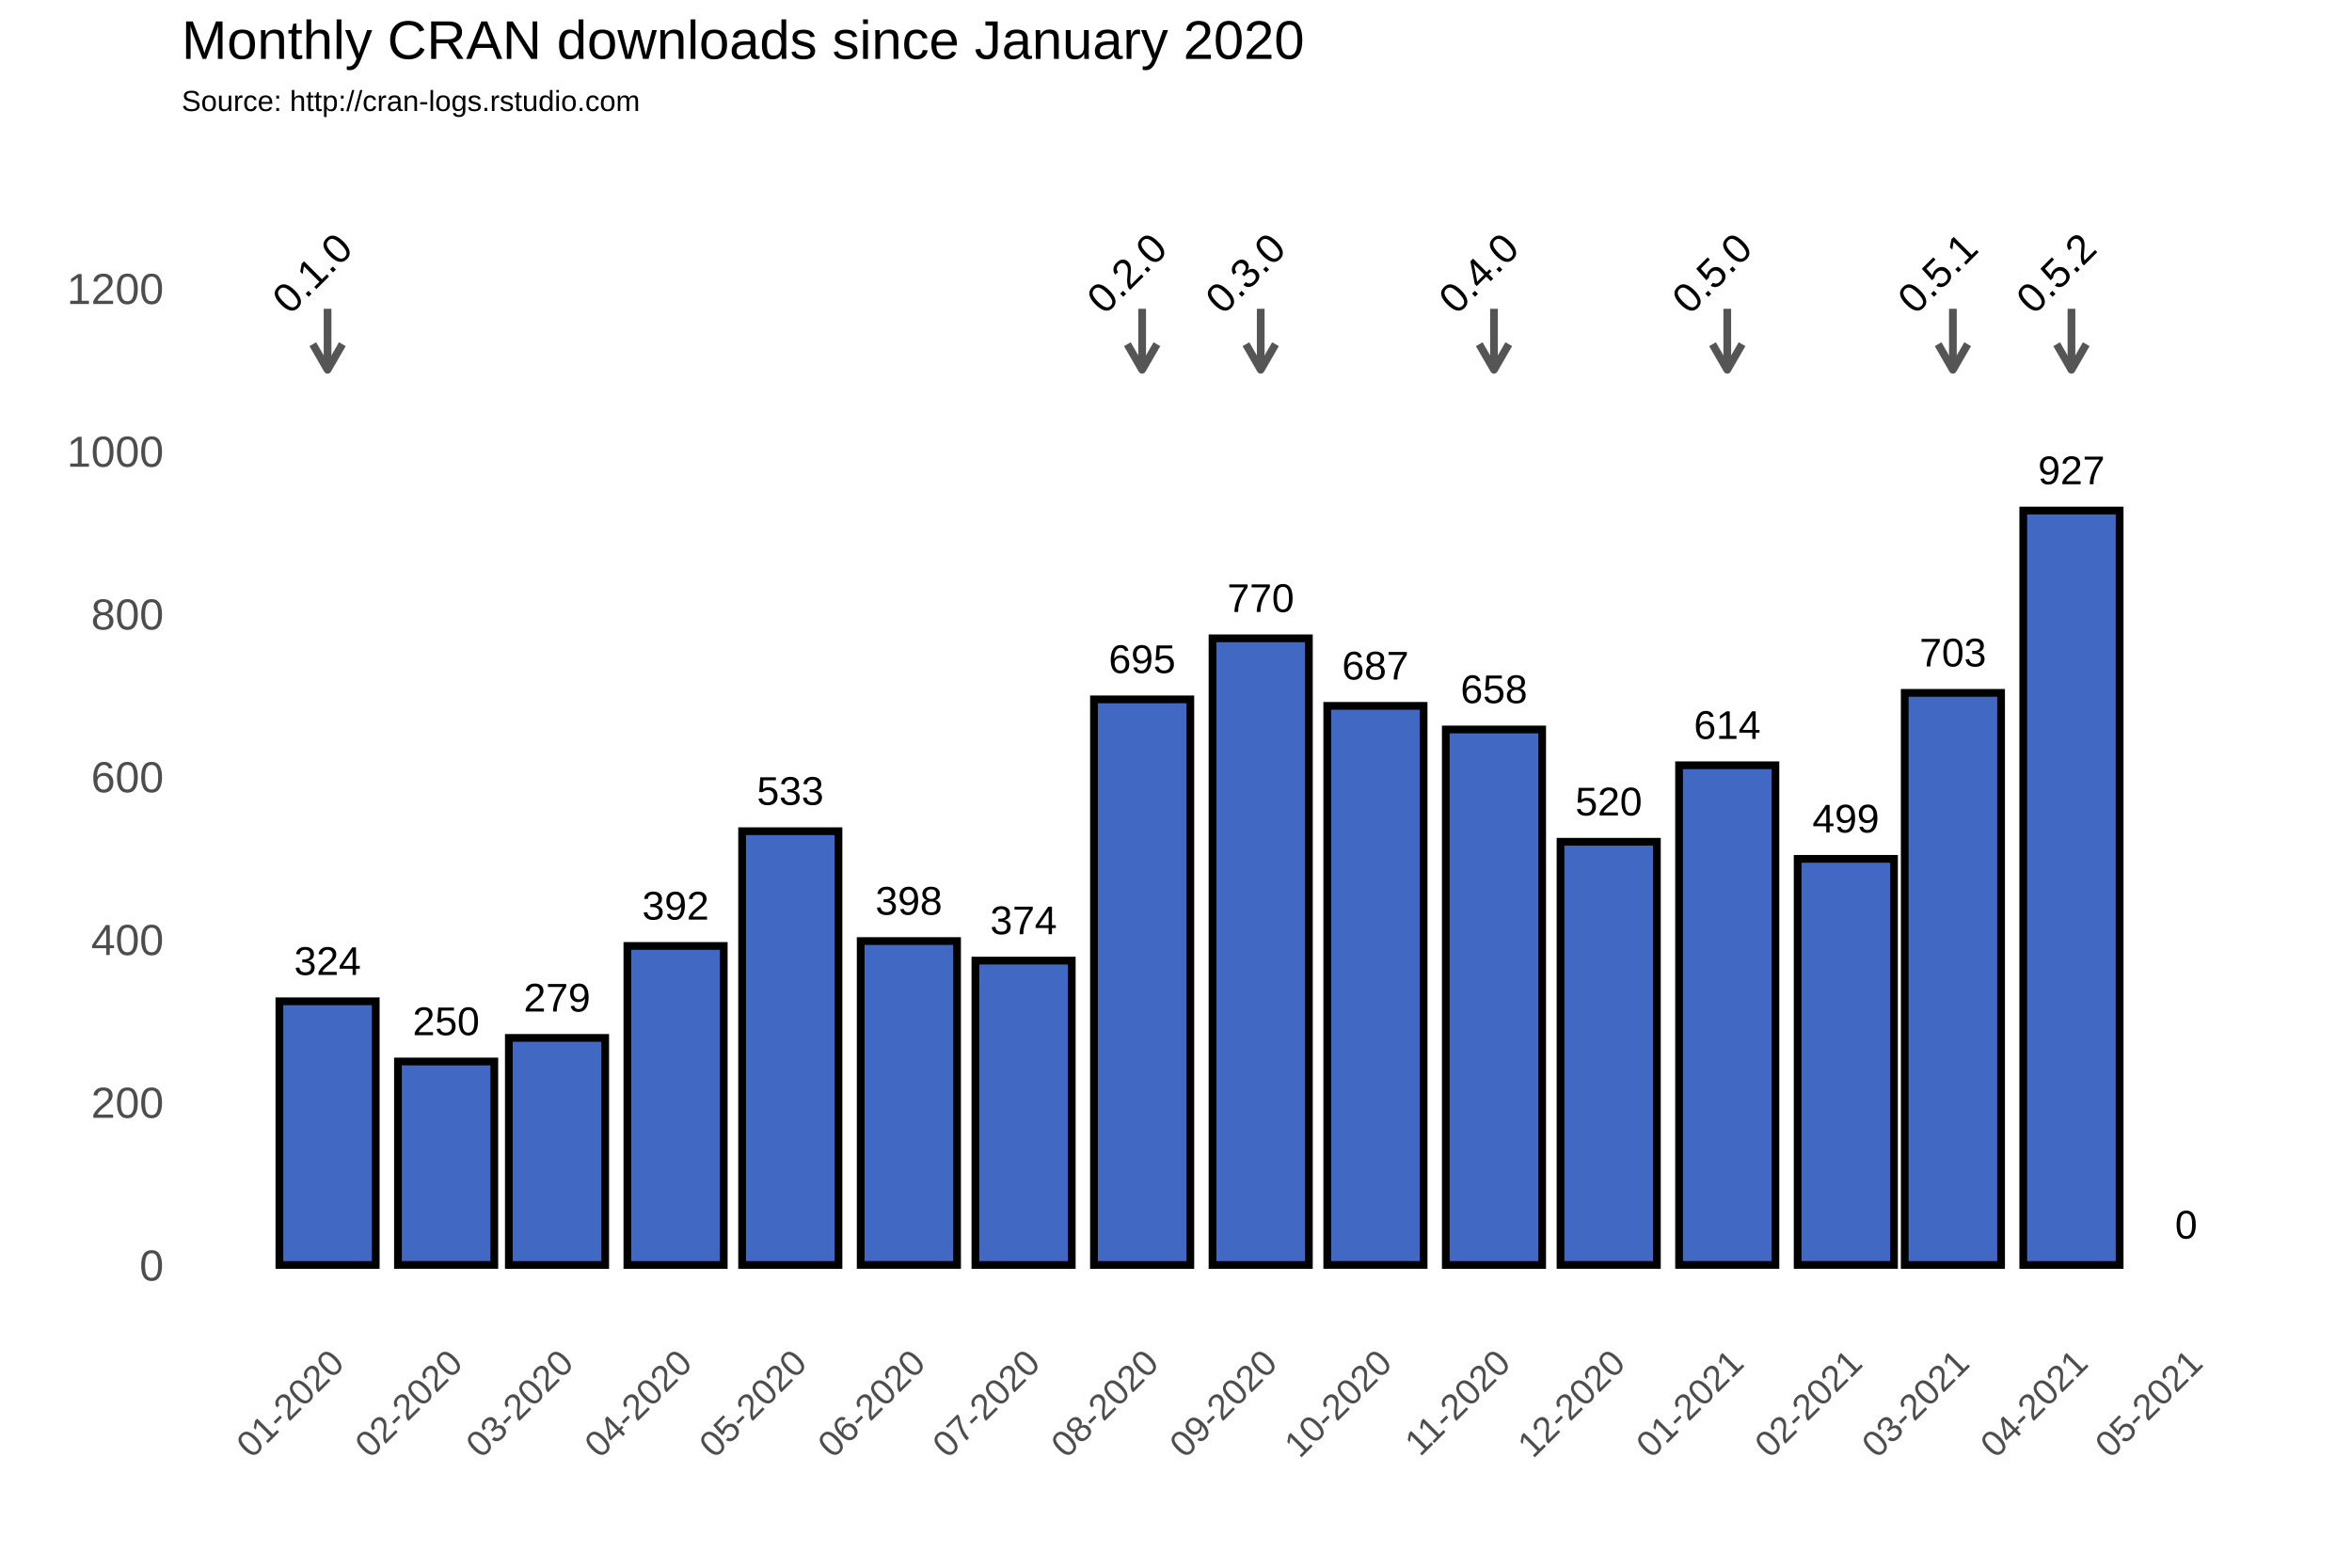
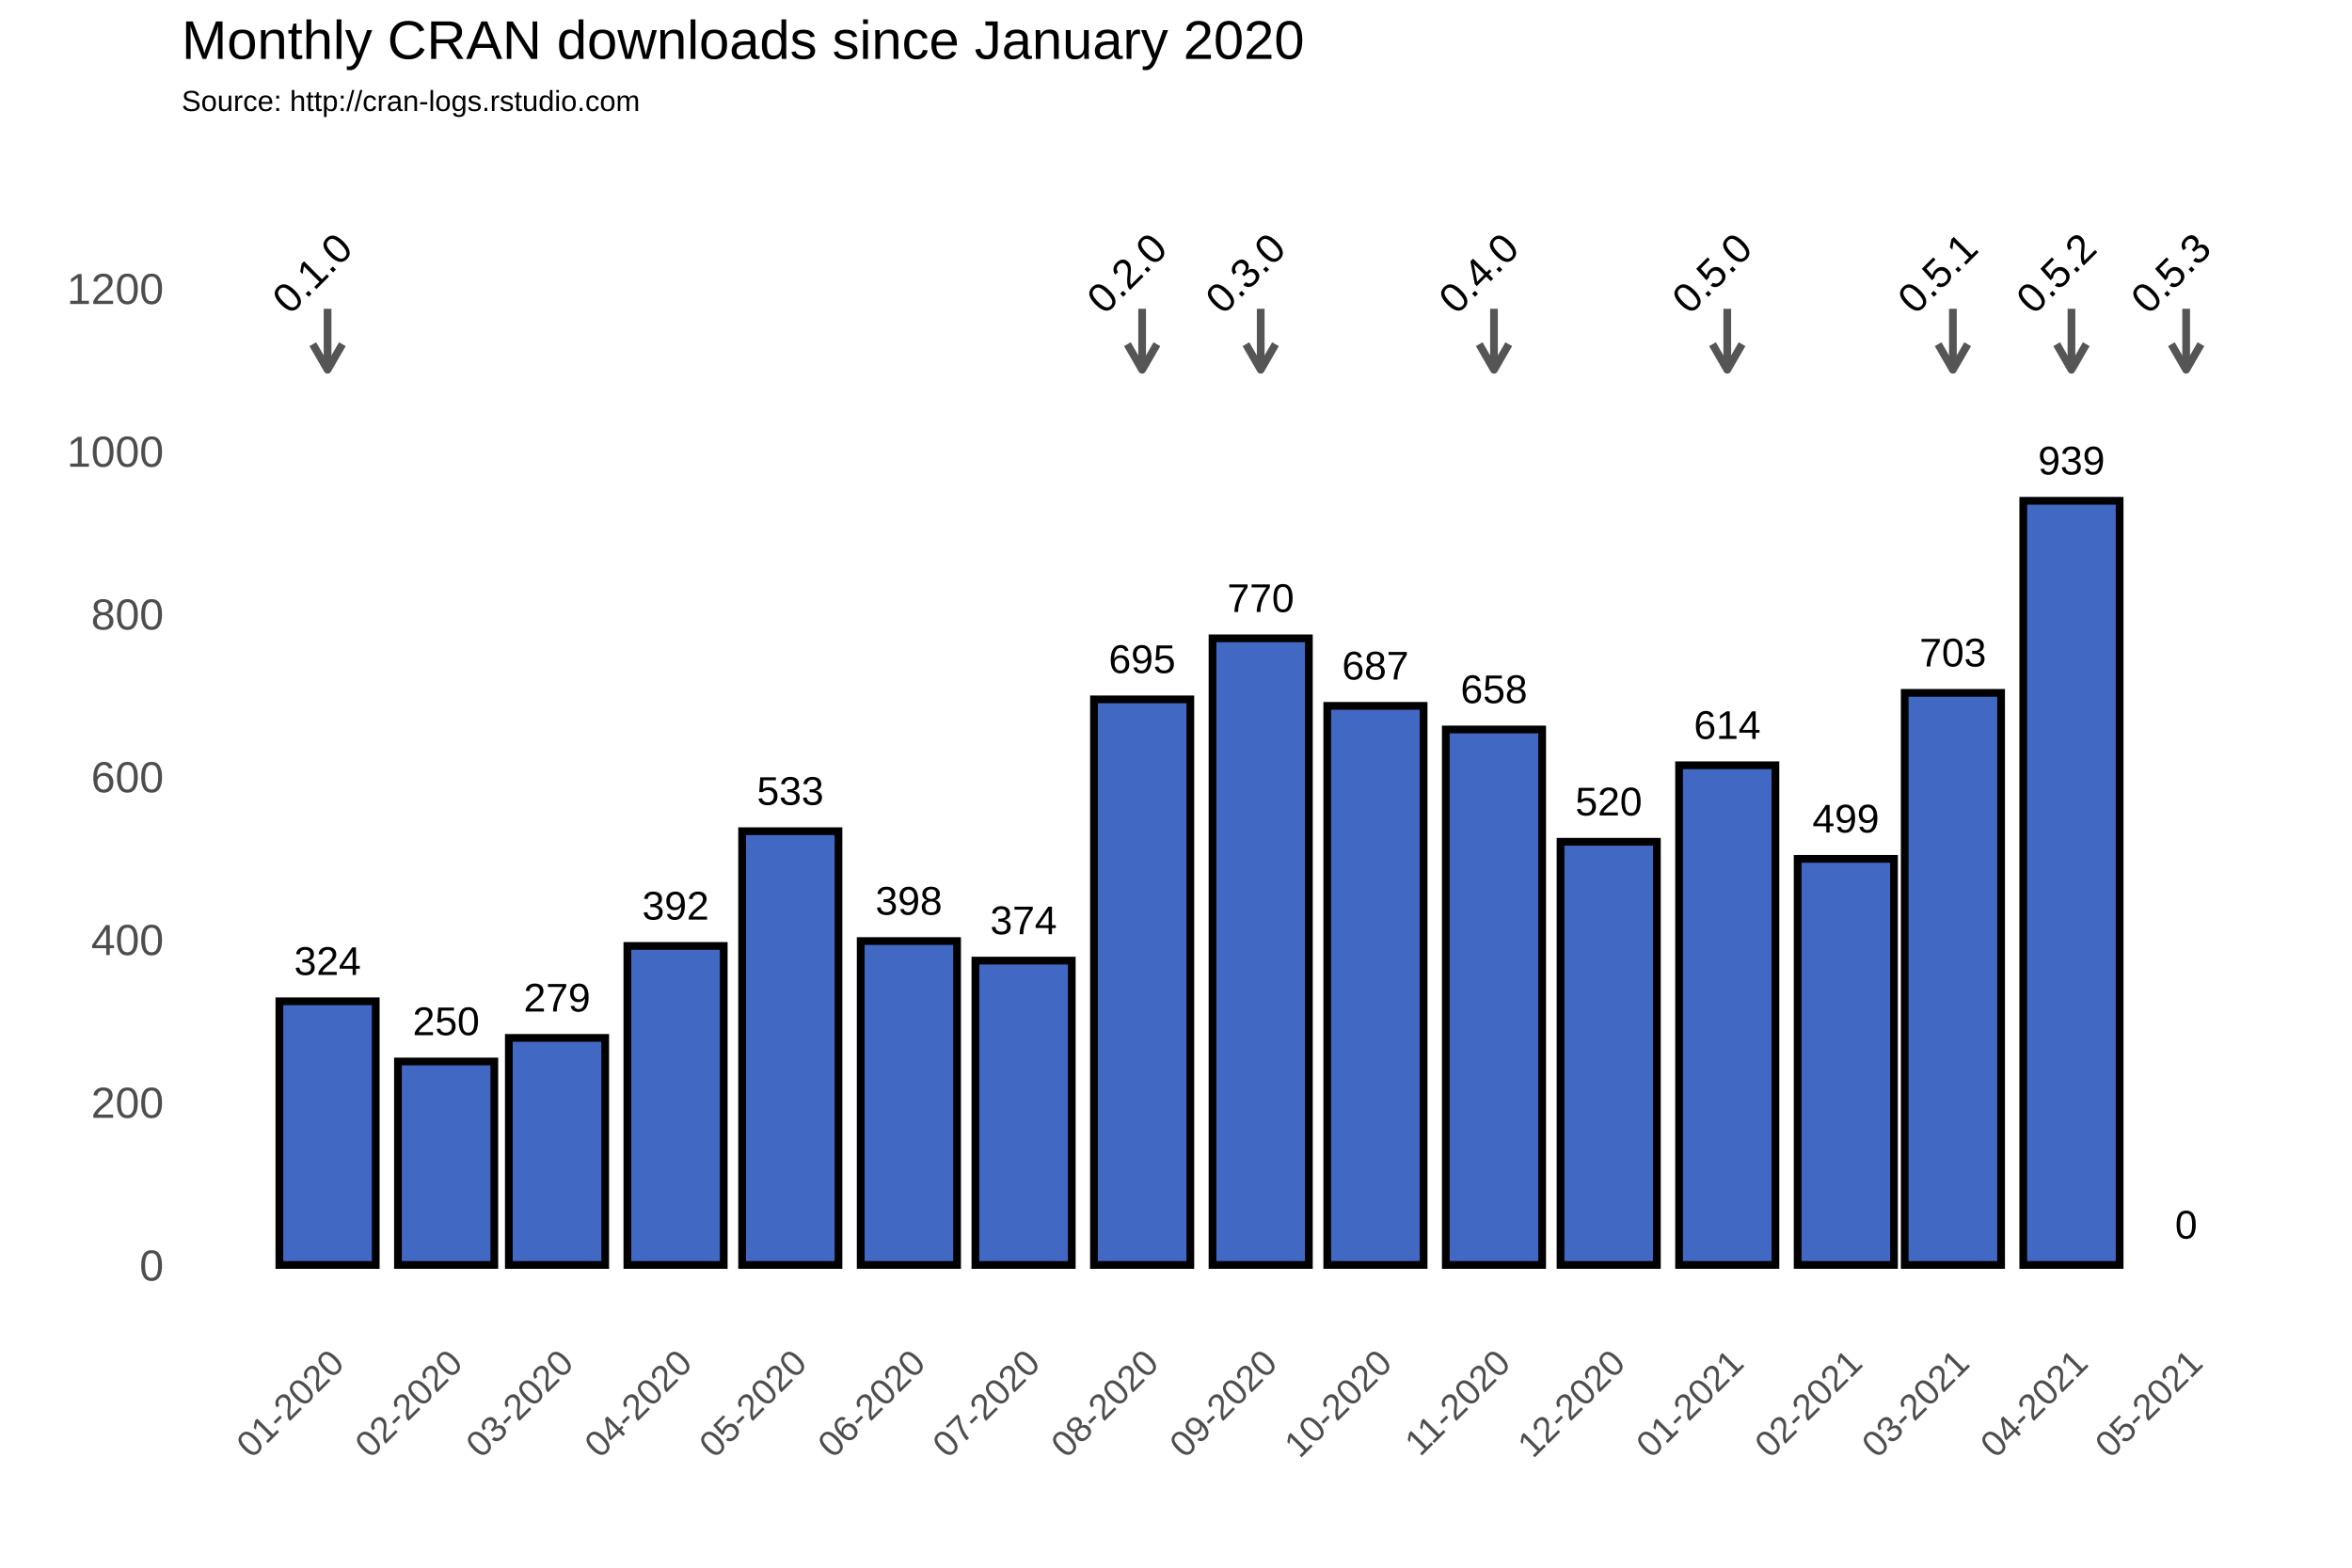
<svg xmlns="http://www.w3.org/2000/svg" class="svglite" width="648.00pt" height="432.00pt" viewBox="0 0 648.00 432.00">
  <defs>
    <style type="text/css">
    .svglite line, .svglite polyline, .svglite polygon, .svglite path, .svglite rect, .svglite circle {
      fill: none;
      stroke: #000000;
      stroke-linecap: round;
      stroke-linejoin: round;
      stroke-miterlimit: 10.00;
    }
  </style>
  </defs>
  <rect width="100%" height="100%" style="stroke: none; fill: #FFFFFF;" />
  <defs>
    <clipPath id="cpMC4wMHw2NDguMDB8MC4wMHw0MzIuMDA=">
      <rect x="0.00" y="0.00" width="648.00" height="432.00" />
    </clipPath>
  </defs>
  <g clip-path="url(#cpMC4wMHw2NDguMDB8MC4wMHw0MzIuMDA=)">
    <rect x="0.00" y="0.00" width="648.00" height="432.00" style="stroke-width: 1.07; stroke: #FFFFFF; fill: #FFFFFF;" />
  </g>
  <defs>
    <clipPath id="cpNTAuMDR8NjQyLjUyfDM3Ljc2fDM2My4zOA==">
      <rect x="50.04" y="37.76" width="592.48" height="325.62" />
    </clipPath>
  </defs>
  <g clip-path="url(#cpNTAuMDR8NjQyLjUyfDM3Ljc2fDM2My4zOA==)">
    <rect x="50.04" y="37.76" width="592.48" height="325.62" style="stroke-width: 1.07; stroke: none;" />
    <polyline points="50.04,326.15 642.52,326.15 " style="stroke-width: 0.53; stroke: #FFFFFF; stroke-linecap: butt;" />
    <polyline points="50.04,281.30 642.52,281.30 " style="stroke-width: 0.53; stroke: #FFFFFF; stroke-linecap: butt;" />
    <polyline points="50.04,236.45 642.52,236.45 " style="stroke-width: 0.53; stroke: #FFFFFF; stroke-linecap: butt;" />
    <polyline points="50.04,191.60 642.52,191.60 " style="stroke-width: 0.53; stroke: #FFFFFF; stroke-linecap: butt;" />
    <polyline points="50.04,146.75 642.52,146.75 " style="stroke-width: 0.53; stroke: #FFFFFF; stroke-linecap: butt;" />
    <polyline points="50.04,101.90 642.52,101.90 " style="stroke-width: 0.53; stroke: #FFFFFF; stroke-linecap: butt;" />
    <polyline points="50.04,57.04 642.52,57.04 " style="stroke-width: 0.53; stroke: #FFFFFF; stroke-linecap: butt;" />
    <polyline points="57.59,363.38 57.59,37.76 " style="stroke-width: 0.53; stroke: #FFFFFF; stroke-linecap: butt;" />
    <polyline points="73.92,363.38 73.92,37.76 " style="stroke-width: 0.53; stroke: #FFFFFF; stroke-linecap: butt;" />
    <polyline points="106.58,363.38 106.58,37.76 " style="stroke-width: 0.53; stroke: #FFFFFF; stroke-linecap: butt;" />
    <polyline points="138.19,363.38 138.19,37.76 " style="stroke-width: 0.53; stroke: #FFFFFF; stroke-linecap: butt;" />
    <polyline points="169.80,363.38 169.80,37.76 " style="stroke-width: 0.53; stroke: #FFFFFF; stroke-linecap: butt;" />
    <polyline points="201.93,363.38 201.93,37.76 " style="stroke-width: 0.53; stroke: #FFFFFF; stroke-linecap: butt;" />
    <polyline points="234.07,363.38 234.07,37.76 " style="stroke-width: 0.53; stroke: #FFFFFF; stroke-linecap: butt;" />
    <polyline points="266.21,363.38 266.21,37.76 " style="stroke-width: 0.53; stroke: #FFFFFF; stroke-linecap: butt;" />
    <polyline points="298.34,363.38 298.34,37.76 " style="stroke-width: 0.53; stroke: #FFFFFF; stroke-linecap: butt;" />
    <polyline points="331.00,363.38 331.00,37.76 " style="stroke-width: 0.53; stroke: #FFFFFF; stroke-linecap: butt;" />
    <polyline points="363.14,363.38 363.14,37.76 " style="stroke-width: 0.53; stroke: #FFFFFF; stroke-linecap: butt;" />
    <polyline points="395.28,363.38 395.28,37.76 " style="stroke-width: 0.53; stroke: #FFFFFF; stroke-linecap: butt;" />
    <polyline points="427.41,363.38 427.41,37.76 " style="stroke-width: 0.53; stroke: #FFFFFF; stroke-linecap: butt;" />
    <polyline points="459.55,363.38 459.55,37.76 " style="stroke-width: 0.53; stroke: #FFFFFF; stroke-linecap: butt;" />
    <polyline points="492.21,363.38 492.21,37.76 " style="stroke-width: 0.53; stroke: #FFFFFF; stroke-linecap: butt;" />
    <polyline points="523.29,363.38 523.29,37.76 " style="stroke-width: 0.53; stroke: #FFFFFF; stroke-linecap: butt;" />
    <polyline points="554.37,363.38 554.37,37.76 " style="stroke-width: 0.53; stroke: #FFFFFF; stroke-linecap: butt;" />
    <polyline points="586.51,363.38 586.51,37.76 " style="stroke-width: 0.53; stroke: #FFFFFF; stroke-linecap: butt;" />
    <polyline points="618.65,363.38 618.65,37.76 " style="stroke-width: 0.53; stroke: #FFFFFF; stroke-linecap: butt;" />
    <polyline points="634.98,363.38 634.98,37.76 " style="stroke-width: 0.53; stroke: #FFFFFF; stroke-linecap: butt;" />
    <polyline points="50.04,348.58 642.52,348.58 " style="stroke-width: 1.07; stroke: #FFFFFF; stroke-linecap: butt;" />
    <polyline points="50.04,303.73 642.52,303.73 " style="stroke-width: 1.07; stroke: #FFFFFF; stroke-linecap: butt;" />
    <polyline points="50.04,258.88 642.52,258.88 " style="stroke-width: 1.07; stroke: #FFFFFF; stroke-linecap: butt;" />
    <polyline points="50.04,214.02 642.52,214.02 " style="stroke-width: 1.07; stroke: #FFFFFF; stroke-linecap: butt;" />
    <polyline points="50.04,169.17 642.52,169.17 " style="stroke-width: 1.07; stroke: #FFFFFF; stroke-linecap: butt;" />
    <polyline points="50.04,124.32 642.52,124.32 " style="stroke-width: 1.07; stroke: #FFFFFF; stroke-linecap: butt;" />
    <polyline points="50.04,79.47 642.52,79.47 " style="stroke-width: 1.07; stroke: #FFFFFF; stroke-linecap: butt;" />
    <polyline points="90.25,363.38 90.25,37.76 " style="stroke-width: 1.07; stroke: #FFFFFF; stroke-linecap: butt;" />
    <polyline points="122.91,363.38 122.91,37.76 " style="stroke-width: 1.07; stroke: #FFFFFF; stroke-linecap: butt;" />
    <polyline points="153.47,363.38 153.47,37.76 " style="stroke-width: 1.07; stroke: #FFFFFF; stroke-linecap: butt;" />
    <polyline points="186.13,363.38 186.13,37.76 " style="stroke-width: 1.07; stroke: #FFFFFF; stroke-linecap: butt;" />
    <polyline points="217.74,363.38 217.74,37.76 " style="stroke-width: 1.07; stroke: #FFFFFF; stroke-linecap: butt;" />
    <polyline points="250.40,363.38 250.40,37.76 " style="stroke-width: 1.07; stroke: #FFFFFF; stroke-linecap: butt;" />
    <polyline points="282.01,363.38 282.01,37.76 " style="stroke-width: 1.07; stroke: #FFFFFF; stroke-linecap: butt;" />
    <polyline points="314.67,363.38 314.67,37.76 " style="stroke-width: 1.07; stroke: #FFFFFF; stroke-linecap: butt;" />
    <polyline points="347.34,363.38 347.34,37.76 " style="stroke-width: 1.07; stroke: #FFFFFF; stroke-linecap: butt;" />
    <polyline points="378.94,363.38 378.94,37.76 " style="stroke-width: 1.07; stroke: #FFFFFF; stroke-linecap: butt;" />
    <polyline points="411.61,363.38 411.61,37.76 " style="stroke-width: 1.07; stroke: #FFFFFF; stroke-linecap: butt;" />
    <polyline points="443.22,363.38 443.22,37.76 " style="stroke-width: 1.07; stroke: #FFFFFF; stroke-linecap: butt;" />
    <polyline points="475.88,363.38 475.88,37.76 " style="stroke-width: 1.07; stroke: #FFFFFF; stroke-linecap: butt;" />
    <polyline points="508.54,363.38 508.54,37.76 " style="stroke-width: 1.07; stroke: #FFFFFF; stroke-linecap: butt;" />
    <polyline points="538.04,363.38 538.04,37.76 " style="stroke-width: 1.07; stroke: #FFFFFF; stroke-linecap: butt;" />
    <polyline points="570.71,363.38 570.71,37.76 " style="stroke-width: 1.07; stroke: #FFFFFF; stroke-linecap: butt;" />
    <polyline points="602.31,363.38 602.31,37.76 " style="stroke-width: 1.07; stroke: #FFFFFF; stroke-linecap: butt;" />
    <rect x="76.97" y="275.92" width="26.55" height="72.66" style="stroke-width: 2.13; stroke-linecap: square; stroke-linejoin: miter; fill: #4168C3;" />
    <rect x="109.64" y="292.51" width="26.55" height="56.06" style="stroke-width: 2.13; stroke-linecap: square; stroke-linejoin: miter; fill: #4168C3;" />
    <rect x="140.19" y="286.01" width="26.55" height="62.57" style="stroke-width: 2.13; stroke-linecap: square; stroke-linejoin: miter; fill: #4168C3;" />
    <rect x="172.85" y="260.67" width="26.55" height="87.91" style="stroke-width: 2.13; stroke-linecap: square; stroke-linejoin: miter; fill: #4168C3;" />
    <rect x="204.46" y="229.05" width="26.55" height="119.53" style="stroke-width: 2.13; stroke-linecap: square; stroke-linejoin: miter; fill: #4168C3;" />
    <rect x="237.13" y="259.32" width="26.55" height="89.25" style="stroke-width: 2.13; stroke-linecap: square; stroke-linejoin: miter; fill: #4168C3;" />
    <rect x="268.73" y="264.71" width="26.55" height="83.87" style="stroke-width: 2.13; stroke-linecap: square; stroke-linejoin: miter; fill: #4168C3;" />
    <rect x="301.40" y="192.72" width="26.55" height="155.86" style="stroke-width: 2.13; stroke-linecap: square; stroke-linejoin: miter; fill: #4168C3;" />
    <rect x="334.06" y="175.90" width="26.55" height="172.68" style="stroke-width: 2.13; stroke-linecap: square; stroke-linejoin: miter; fill: #4168C3;" />
    <rect x="365.67" y="194.51" width="26.55" height="154.06" style="stroke-width: 2.13; stroke-linecap: square; stroke-linejoin: miter; fill: #4168C3;" />
    <rect x="398.33" y="201.02" width="26.55" height="147.56" style="stroke-width: 2.13; stroke-linecap: square; stroke-linejoin: miter; fill: #4168C3;" />
    <rect x="429.94" y="231.96" width="26.55" height="116.61" style="stroke-width: 2.13; stroke-linecap: square; stroke-linejoin: miter; fill: #4168C3;" />
    <rect x="462.60" y="210.88" width="26.55" height="137.69" style="stroke-width: 2.13; stroke-linecap: square; stroke-linejoin: miter; fill: #4168C3;" />
    <rect x="495.27" y="236.67" width="26.55" height="111.90" style="stroke-width: 2.13; stroke-linecap: square; stroke-linejoin: miter; fill: #4168C3;" />
    <rect x="524.77" y="190.93" width="26.55" height="157.65" style="stroke-width: 2.13; stroke-linecap: square; stroke-linejoin: miter; fill: #4168C3;" />
-     <rect x="557.43" y="140.69" width="26.55" height="207.89" style="stroke-width: 2.13; stroke-linecap: square; stroke-linejoin: miter; fill: #4168C3;" />
+     <rect x="557.43" y="138.00" width="26.55" height="210.58" style="stroke-width: 2.13; stroke-linecap: square; stroke-linejoin: miter; fill: #4168C3;" />
    <rect x="589.04" y="348.58" width="26.55" height="0.00" style="stroke-width: 2.13; stroke-linecap: square; stroke-linejoin: miter; fill: #4168C3;" />
    <text x="90.25" y="268.66" text-anchor="middle" style="font-size: 11.04px; font-family: Arial;" textLength="18.40px" lengthAdjust="spacingAndGlyphs">324</text>
    <text x="122.91" y="285.25" text-anchor="middle" style="font-size: 11.04px; font-family: Arial;" textLength="18.40px" lengthAdjust="spacingAndGlyphs">250</text>
    <text x="153.47" y="278.75" text-anchor="middle" style="font-size: 11.04px; font-family: Arial;" textLength="18.40px" lengthAdjust="spacingAndGlyphs">279</text>
    <text x="186.13" y="253.41" text-anchor="middle" style="font-size: 11.04px; font-family: Arial;" textLength="18.40px" lengthAdjust="spacingAndGlyphs">392</text>
    <text x="217.74" y="221.79" text-anchor="middle" style="font-size: 11.04px; font-family: Arial;" textLength="18.40px" lengthAdjust="spacingAndGlyphs">533</text>
    <text x="250.40" y="252.06" text-anchor="middle" style="font-size: 11.04px; font-family: Arial;" textLength="18.40px" lengthAdjust="spacingAndGlyphs">398</text>
    <text x="282.01" y="257.44" text-anchor="middle" style="font-size: 11.04px; font-family: Arial;" textLength="18.40px" lengthAdjust="spacingAndGlyphs">374</text>
    <text x="314.67" y="185.46" text-anchor="middle" style="font-size: 11.04px; font-family: Arial;" textLength="18.40px" lengthAdjust="spacingAndGlyphs">695</text>
    <text x="347.34" y="168.64" text-anchor="middle" style="font-size: 11.04px; font-family: Arial;" textLength="18.40px" lengthAdjust="spacingAndGlyphs">770</text>
    <text x="378.94" y="187.25" text-anchor="middle" style="font-size: 11.04px; font-family: Arial;" textLength="18.40px" lengthAdjust="spacingAndGlyphs">687</text>
    <text x="411.61" y="193.75" text-anchor="middle" style="font-size: 11.04px; font-family: Arial;" textLength="18.40px" lengthAdjust="spacingAndGlyphs">658</text>
    <text x="443.22" y="224.70" text-anchor="middle" style="font-size: 11.04px; font-family: Arial;" textLength="18.40px" lengthAdjust="spacingAndGlyphs">520</text>
    <text x="475.88" y="203.62" text-anchor="middle" style="font-size: 11.04px; font-family: Arial;" textLength="18.40px" lengthAdjust="spacingAndGlyphs">614</text>
    <text x="508.54" y="229.41" text-anchor="middle" style="font-size: 11.04px; font-family: Arial;" textLength="18.40px" lengthAdjust="spacingAndGlyphs">499</text>
    <text x="538.04" y="183.66" text-anchor="middle" style="font-size: 11.04px; font-family: Arial;" textLength="18.40px" lengthAdjust="spacingAndGlyphs">703</text>
-     <text x="570.71" y="133.43" text-anchor="middle" style="font-size: 11.04px; font-family: Arial;" textLength="18.40px" lengthAdjust="spacingAndGlyphs">927</text>
+     <text x="570.71" y="130.74" text-anchor="middle" style="font-size: 11.04px; font-family: Arial;" textLength="18.40px" lengthAdjust="spacingAndGlyphs">939</text>
    <text x="602.31" y="341.31" text-anchor="middle" style="font-size: 11.04px; font-family: Arial;" textLength="6.13px" lengthAdjust="spacingAndGlyphs">0</text>
    <line x1="90.25" y1="85.08" x2="90.25" y2="101.90" style="stroke-width: 2.13; stroke: #555555; stroke-linecap: butt;" />
    <polyline points="86.18,94.85 90.25,101.90 94.32,94.85 " style="stroke-width: 2.13; stroke: #555555; stroke-linecap: butt;" />
    <line x1="314.67" y1="85.08" x2="314.67" y2="101.90" style="stroke-width: 2.13; stroke: #555555; stroke-linecap: butt;" />
    <polyline points="310.60,94.85 314.67,101.90 318.74,94.85 " style="stroke-width: 2.13; stroke: #555555; stroke-linecap: butt;" />
    <line x1="347.34" y1="85.08" x2="347.34" y2="101.90" style="stroke-width: 2.13; stroke: #555555; stroke-linecap: butt;" />
    <polyline points="343.27,94.85 347.34,101.90 351.41,94.85 " style="stroke-width: 2.13; stroke: #555555; stroke-linecap: butt;" />
    <line x1="411.61" y1="85.08" x2="411.61" y2="101.90" style="stroke-width: 2.13; stroke: #555555; stroke-linecap: butt;" />
    <polyline points="407.54,94.85 411.61,101.90 415.68,94.85 " style="stroke-width: 2.13; stroke: #555555; stroke-linecap: butt;" />
    <line x1="475.88" y1="85.08" x2="475.88" y2="101.90" style="stroke-width: 2.13; stroke: #555555; stroke-linecap: butt;" />
    <polyline points="471.81,94.85 475.88,101.90 479.95,94.85 " style="stroke-width: 2.13; stroke: #555555; stroke-linecap: butt;" />
    <line x1="538.04" y1="85.08" x2="538.04" y2="101.90" style="stroke-width: 2.13; stroke: #555555; stroke-linecap: butt;" />
    <polyline points="533.97,94.85 538.04,101.90 542.11,94.85 " style="stroke-width: 2.13; stroke: #555555; stroke-linecap: butt;" />
    <line x1="570.71" y1="85.08" x2="570.71" y2="101.90" style="stroke-width: 2.13; stroke: #555555; stroke-linecap: butt;" />
    <polyline points="566.63,94.85 570.71,101.90 574.78,94.85 " style="stroke-width: 2.13; stroke: #555555; stroke-linecap: butt;" />
+     <line x1="602.31" y1="85.08" x2="602.31" y2="101.90" style="stroke-width: 2.13; stroke: #555555; stroke-linecap: butt;" />
+     <polyline points="598.24,94.85 602.31,101.90 606.38,94.85 " style="stroke-width: 2.13; stroke: #555555; stroke-linecap: butt;" />
    <text transform="translate(88.81,78.03) rotate(-45)" text-anchor="middle" style="font-size: 11.38px; font-family: Arial;" textLength="25.31px" lengthAdjust="spacingAndGlyphs">0.1.0</text>
    <text transform="translate(313.23,78.03) rotate(-45)" text-anchor="middle" style="font-size: 11.38px; font-family: Arial;" textLength="25.31px" lengthAdjust="spacingAndGlyphs">0.2.0</text>
    <text transform="translate(345.90,78.03) rotate(-45)" text-anchor="middle" style="font-size: 11.38px; font-family: Arial;" textLength="25.31px" lengthAdjust="spacingAndGlyphs">0.3.0</text>
    <text transform="translate(410.17,78.03) rotate(-45)" text-anchor="middle" style="font-size: 11.38px; font-family: Arial;" textLength="25.31px" lengthAdjust="spacingAndGlyphs">0.4.0</text>
    <text transform="translate(474.44,78.03) rotate(-45)" text-anchor="middle" style="font-size: 11.38px; font-family: Arial;" textLength="25.31px" lengthAdjust="spacingAndGlyphs">0.5.0</text>
    <text transform="translate(536.60,78.03) rotate(-45)" text-anchor="middle" style="font-size: 11.38px; font-family: Arial;" textLength="25.31px" lengthAdjust="spacingAndGlyphs">0.5.1</text>
    <text transform="translate(569.27,78.03) rotate(-45)" text-anchor="middle" style="font-size: 11.38px; font-family: Arial;" textLength="25.31px" lengthAdjust="spacingAndGlyphs">0.5.2</text>
+     <text transform="translate(600.87,78.03) rotate(-45)" text-anchor="middle" style="font-size: 11.38px; font-family: Arial;" textLength="25.31px" lengthAdjust="spacingAndGlyphs">0.5.3</text>
  </g>
  <g clip-path="url(#cpMC4wMHw2NDguMDB8MC4wMHw0MzIuMDA=)">
    <text x="45.11" y="352.88" text-anchor="end" style="font-size: 12.00px; fill: #4D4D4D; font-family: Arial;" textLength="6.67px" lengthAdjust="spacingAndGlyphs">0</text>
    <text x="45.11" y="308.03" text-anchor="end" style="font-size: 12.00px; fill: #4D4D4D; font-family: Arial;" textLength="20.02px" lengthAdjust="spacingAndGlyphs">200</text>
    <text x="45.11" y="263.17" text-anchor="end" style="font-size: 12.00px; fill: #4D4D4D; font-family: Arial;" textLength="20.02px" lengthAdjust="spacingAndGlyphs">400</text>
    <text x="45.11" y="218.32" text-anchor="end" style="font-size: 12.00px; fill: #4D4D4D; font-family: Arial;" textLength="20.02px" lengthAdjust="spacingAndGlyphs">600</text>
    <text x="45.11" y="173.47" text-anchor="end" style="font-size: 12.00px; fill: #4D4D4D; font-family: Arial;" textLength="20.02px" lengthAdjust="spacingAndGlyphs">800</text>
    <text x="45.11" y="128.62" text-anchor="end" style="font-size: 12.00px; fill: #4D4D4D; font-family: Arial;" textLength="26.70px" lengthAdjust="spacingAndGlyphs">1000</text>
    <text x="45.11" y="83.77" text-anchor="end" style="font-size: 12.00px; fill: #4D4D4D; font-family: Arial;" textLength="26.70px" lengthAdjust="spacingAndGlyphs">1200</text>
    <text transform="translate(95.32,376.17) rotate(-45)" text-anchor="end" style="font-size: 10.00px; fill: #4D4D4D; font-family: Arial;" textLength="36.73px" lengthAdjust="spacingAndGlyphs">01-2020</text>
    <text transform="translate(127.98,376.17) rotate(-45)" text-anchor="end" style="font-size: 10.00px; fill: #4D4D4D; font-family: Arial;" textLength="36.73px" lengthAdjust="spacingAndGlyphs">02-2020</text>
    <text transform="translate(158.53,376.17) rotate(-45)" text-anchor="end" style="font-size: 10.00px; fill: #4D4D4D; font-family: Arial;" textLength="36.73px" lengthAdjust="spacingAndGlyphs">03-2020</text>
    <text transform="translate(191.20,376.17) rotate(-45)" text-anchor="end" style="font-size: 10.00px; fill: #4D4D4D; font-family: Arial;" textLength="36.73px" lengthAdjust="spacingAndGlyphs">04-2020</text>
    <text transform="translate(222.80,376.17) rotate(-45)" text-anchor="end" style="font-size: 10.00px; fill: #4D4D4D; font-family: Arial;" textLength="36.73px" lengthAdjust="spacingAndGlyphs">05-2020</text>
    <text transform="translate(255.47,376.17) rotate(-45)" text-anchor="end" style="font-size: 10.00px; fill: #4D4D4D; font-family: Arial;" textLength="36.73px" lengthAdjust="spacingAndGlyphs">06-2020</text>
    <text transform="translate(287.08,376.17) rotate(-45)" text-anchor="end" style="font-size: 10.00px; fill: #4D4D4D; font-family: Arial;" textLength="36.73px" lengthAdjust="spacingAndGlyphs">07-2020</text>
    <text transform="translate(319.74,376.17) rotate(-45)" text-anchor="end" style="font-size: 10.00px; fill: #4D4D4D; font-family: Arial;" textLength="36.73px" lengthAdjust="spacingAndGlyphs">08-2020</text>
    <text transform="translate(352.40,376.17) rotate(-45)" text-anchor="end" style="font-size: 10.00px; fill: #4D4D4D; font-family: Arial;" textLength="36.73px" lengthAdjust="spacingAndGlyphs">09-2020</text>
    <text transform="translate(384.01,376.17) rotate(-45)" text-anchor="end" style="font-size: 10.00px; fill: #4D4D4D; font-family: Arial;" textLength="36.73px" lengthAdjust="spacingAndGlyphs">10-2020</text>
    <text transform="translate(416.67,376.17) rotate(-45)" text-anchor="end" style="font-size: 10.00px; fill: #4D4D4D; font-family: Arial;" textLength="35.99px" lengthAdjust="spacingAndGlyphs">11-2020</text>
    <text transform="translate(448.28,376.17) rotate(-45)" text-anchor="end" style="font-size: 10.00px; fill: #4D4D4D; font-family: Arial;" textLength="36.73px" lengthAdjust="spacingAndGlyphs">12-2020</text>
    <text transform="translate(480.94,376.17) rotate(-45)" text-anchor="end" style="font-size: 10.00px; fill: #4D4D4D; font-family: Arial;" textLength="36.73px" lengthAdjust="spacingAndGlyphs">01-2021</text>
    <text transform="translate(513.61,376.17) rotate(-45)" text-anchor="end" style="font-size: 10.00px; fill: #4D4D4D; font-family: Arial;" textLength="36.73px" lengthAdjust="spacingAndGlyphs">02-2021</text>
    <text transform="translate(543.11,376.17) rotate(-45)" text-anchor="end" style="font-size: 10.00px; fill: #4D4D4D; font-family: Arial;" textLength="36.73px" lengthAdjust="spacingAndGlyphs">03-2021</text>
    <text transform="translate(575.77,376.17) rotate(-45)" text-anchor="end" style="font-size: 10.00px; fill: #4D4D4D; font-family: Arial;" textLength="36.73px" lengthAdjust="spacingAndGlyphs">04-2021</text>
    <text transform="translate(607.38,376.17) rotate(-45)" text-anchor="end" style="font-size: 10.00px; fill: #4D4D4D; font-family: Arial;" textLength="36.73px" lengthAdjust="spacingAndGlyphs">05-2021</text>
    <text x="50.04" y="30.59" style="font-size: 8.00px; font-family: Arial;" textLength="126.32px" lengthAdjust="spacingAndGlyphs">Source: http://cran-logs.rstudio.com</text>
    <text x="50.04" y="16.22" style="font-size: 15.00px; font-family: Arial;" textLength="309.25px" lengthAdjust="spacingAndGlyphs">Monthly CRAN downloads since January 2020</text>
  </g>
</svg>
